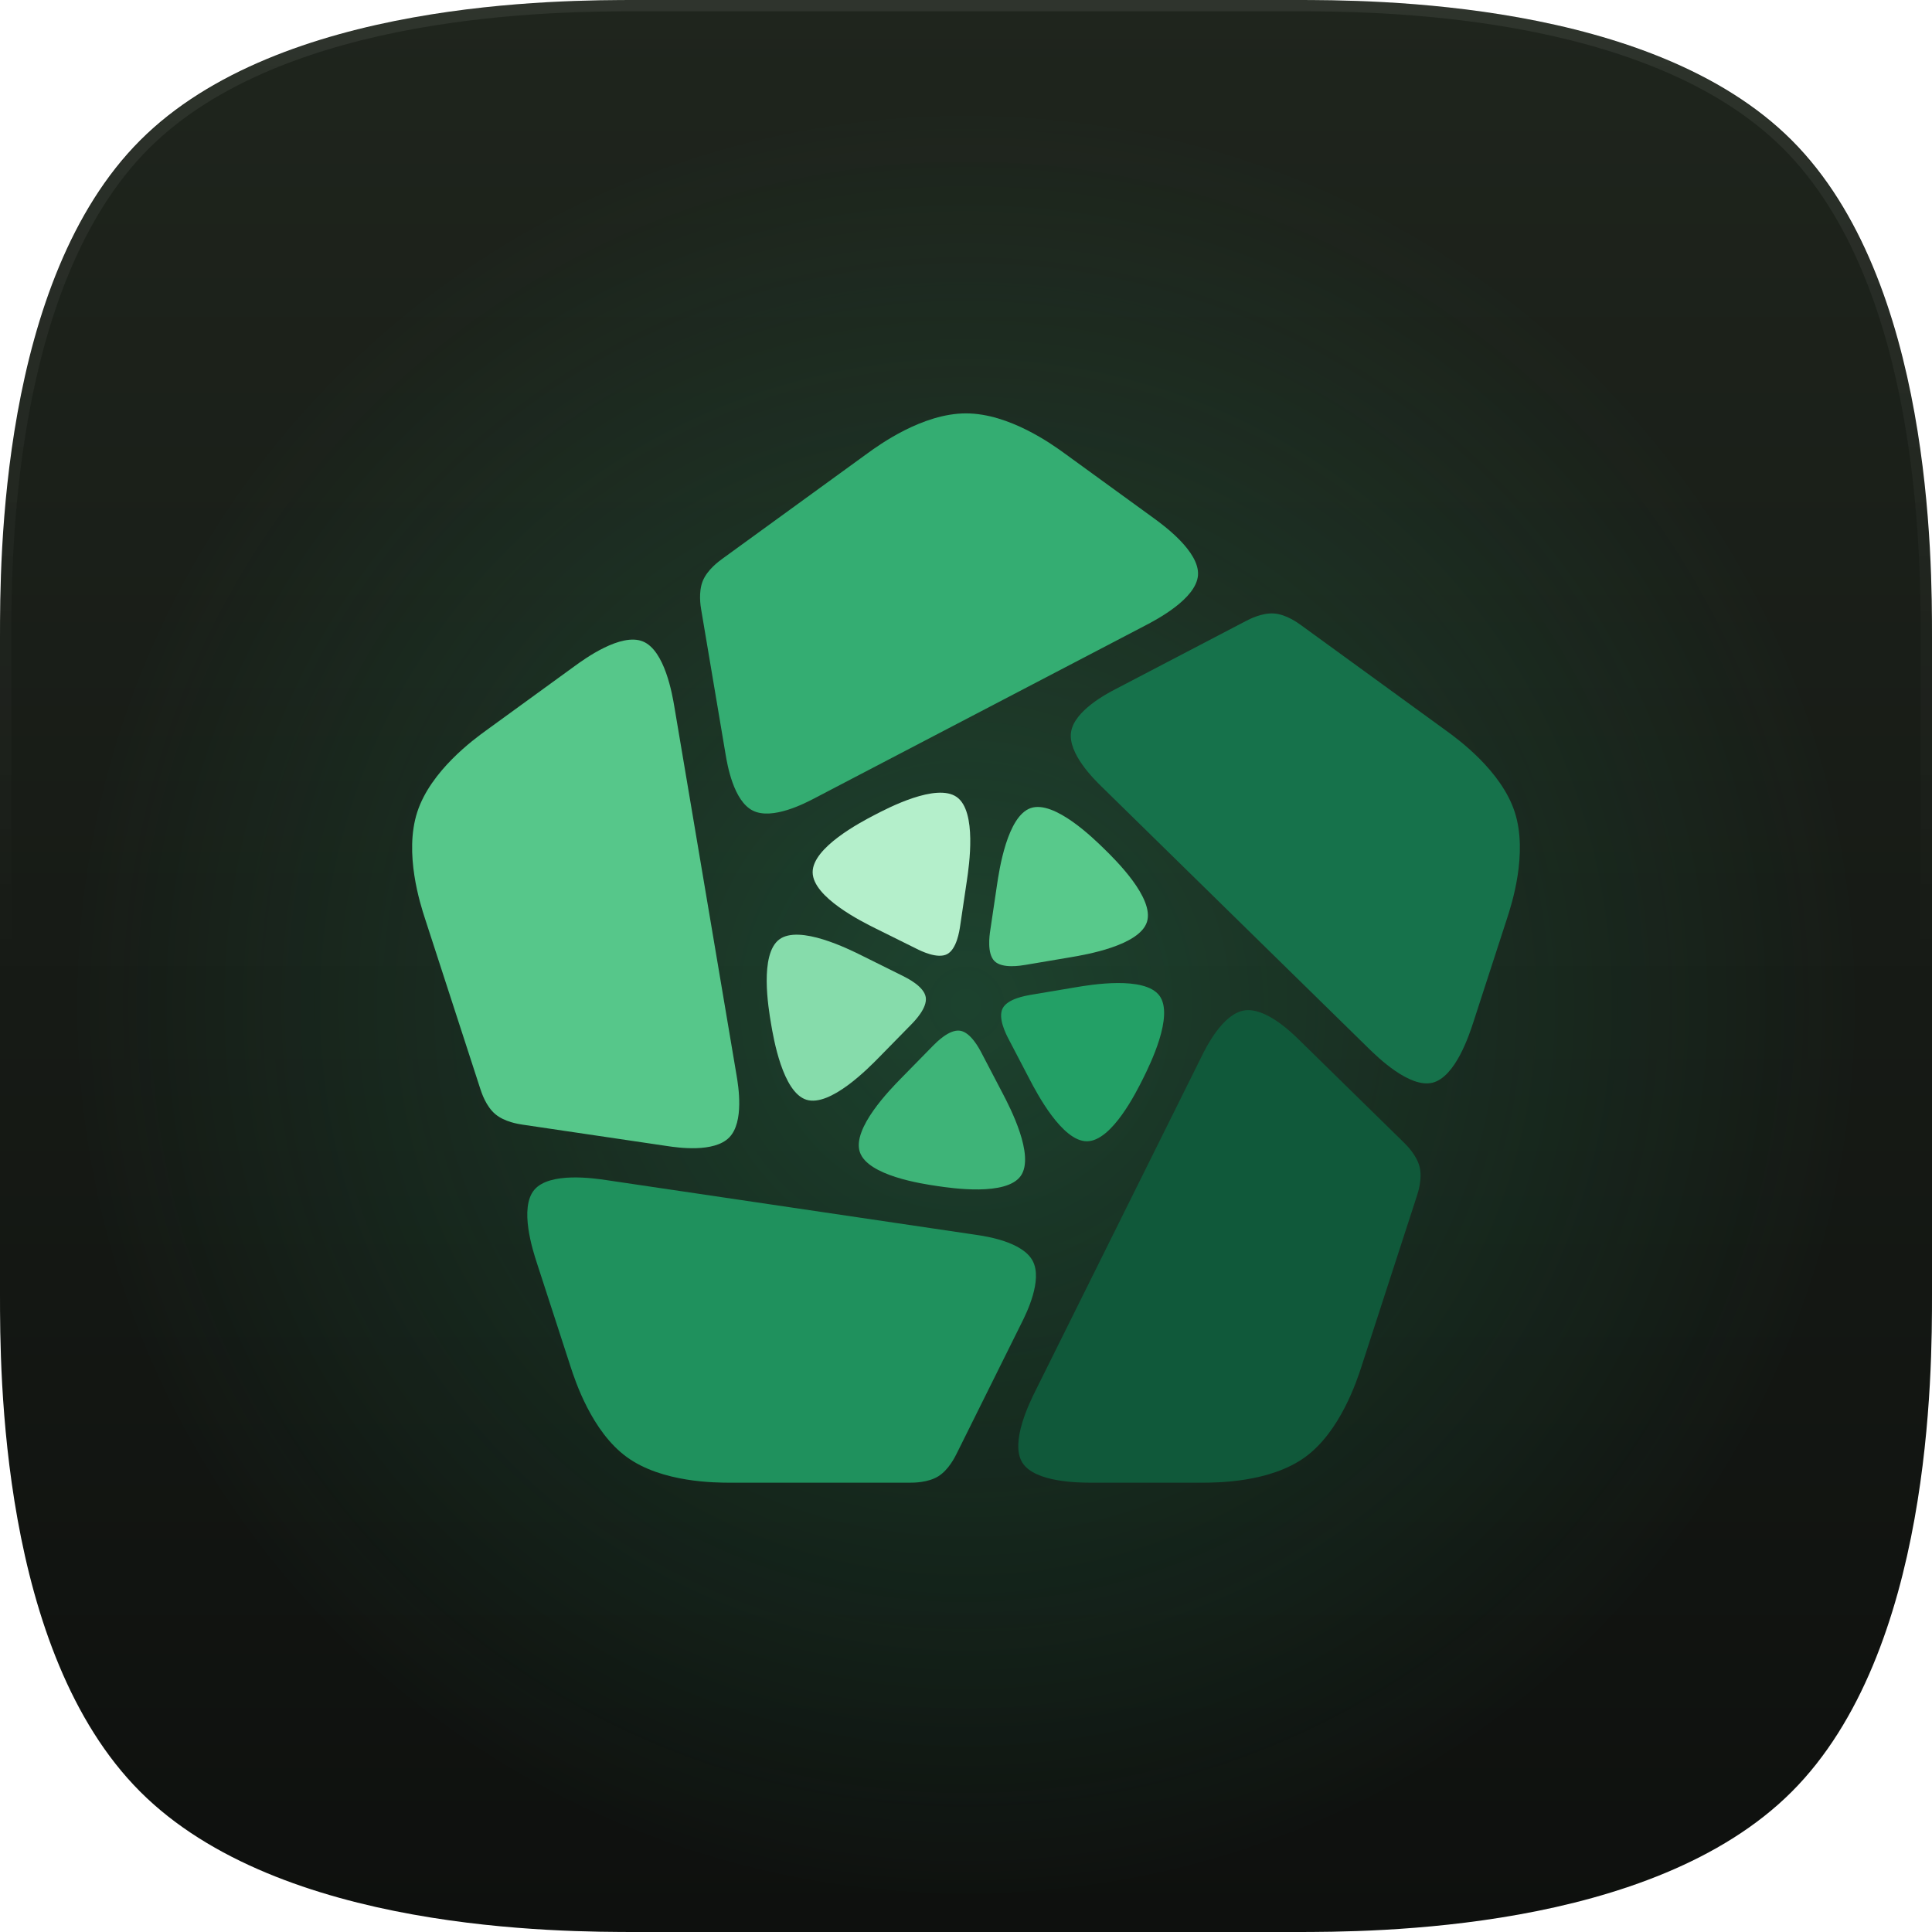
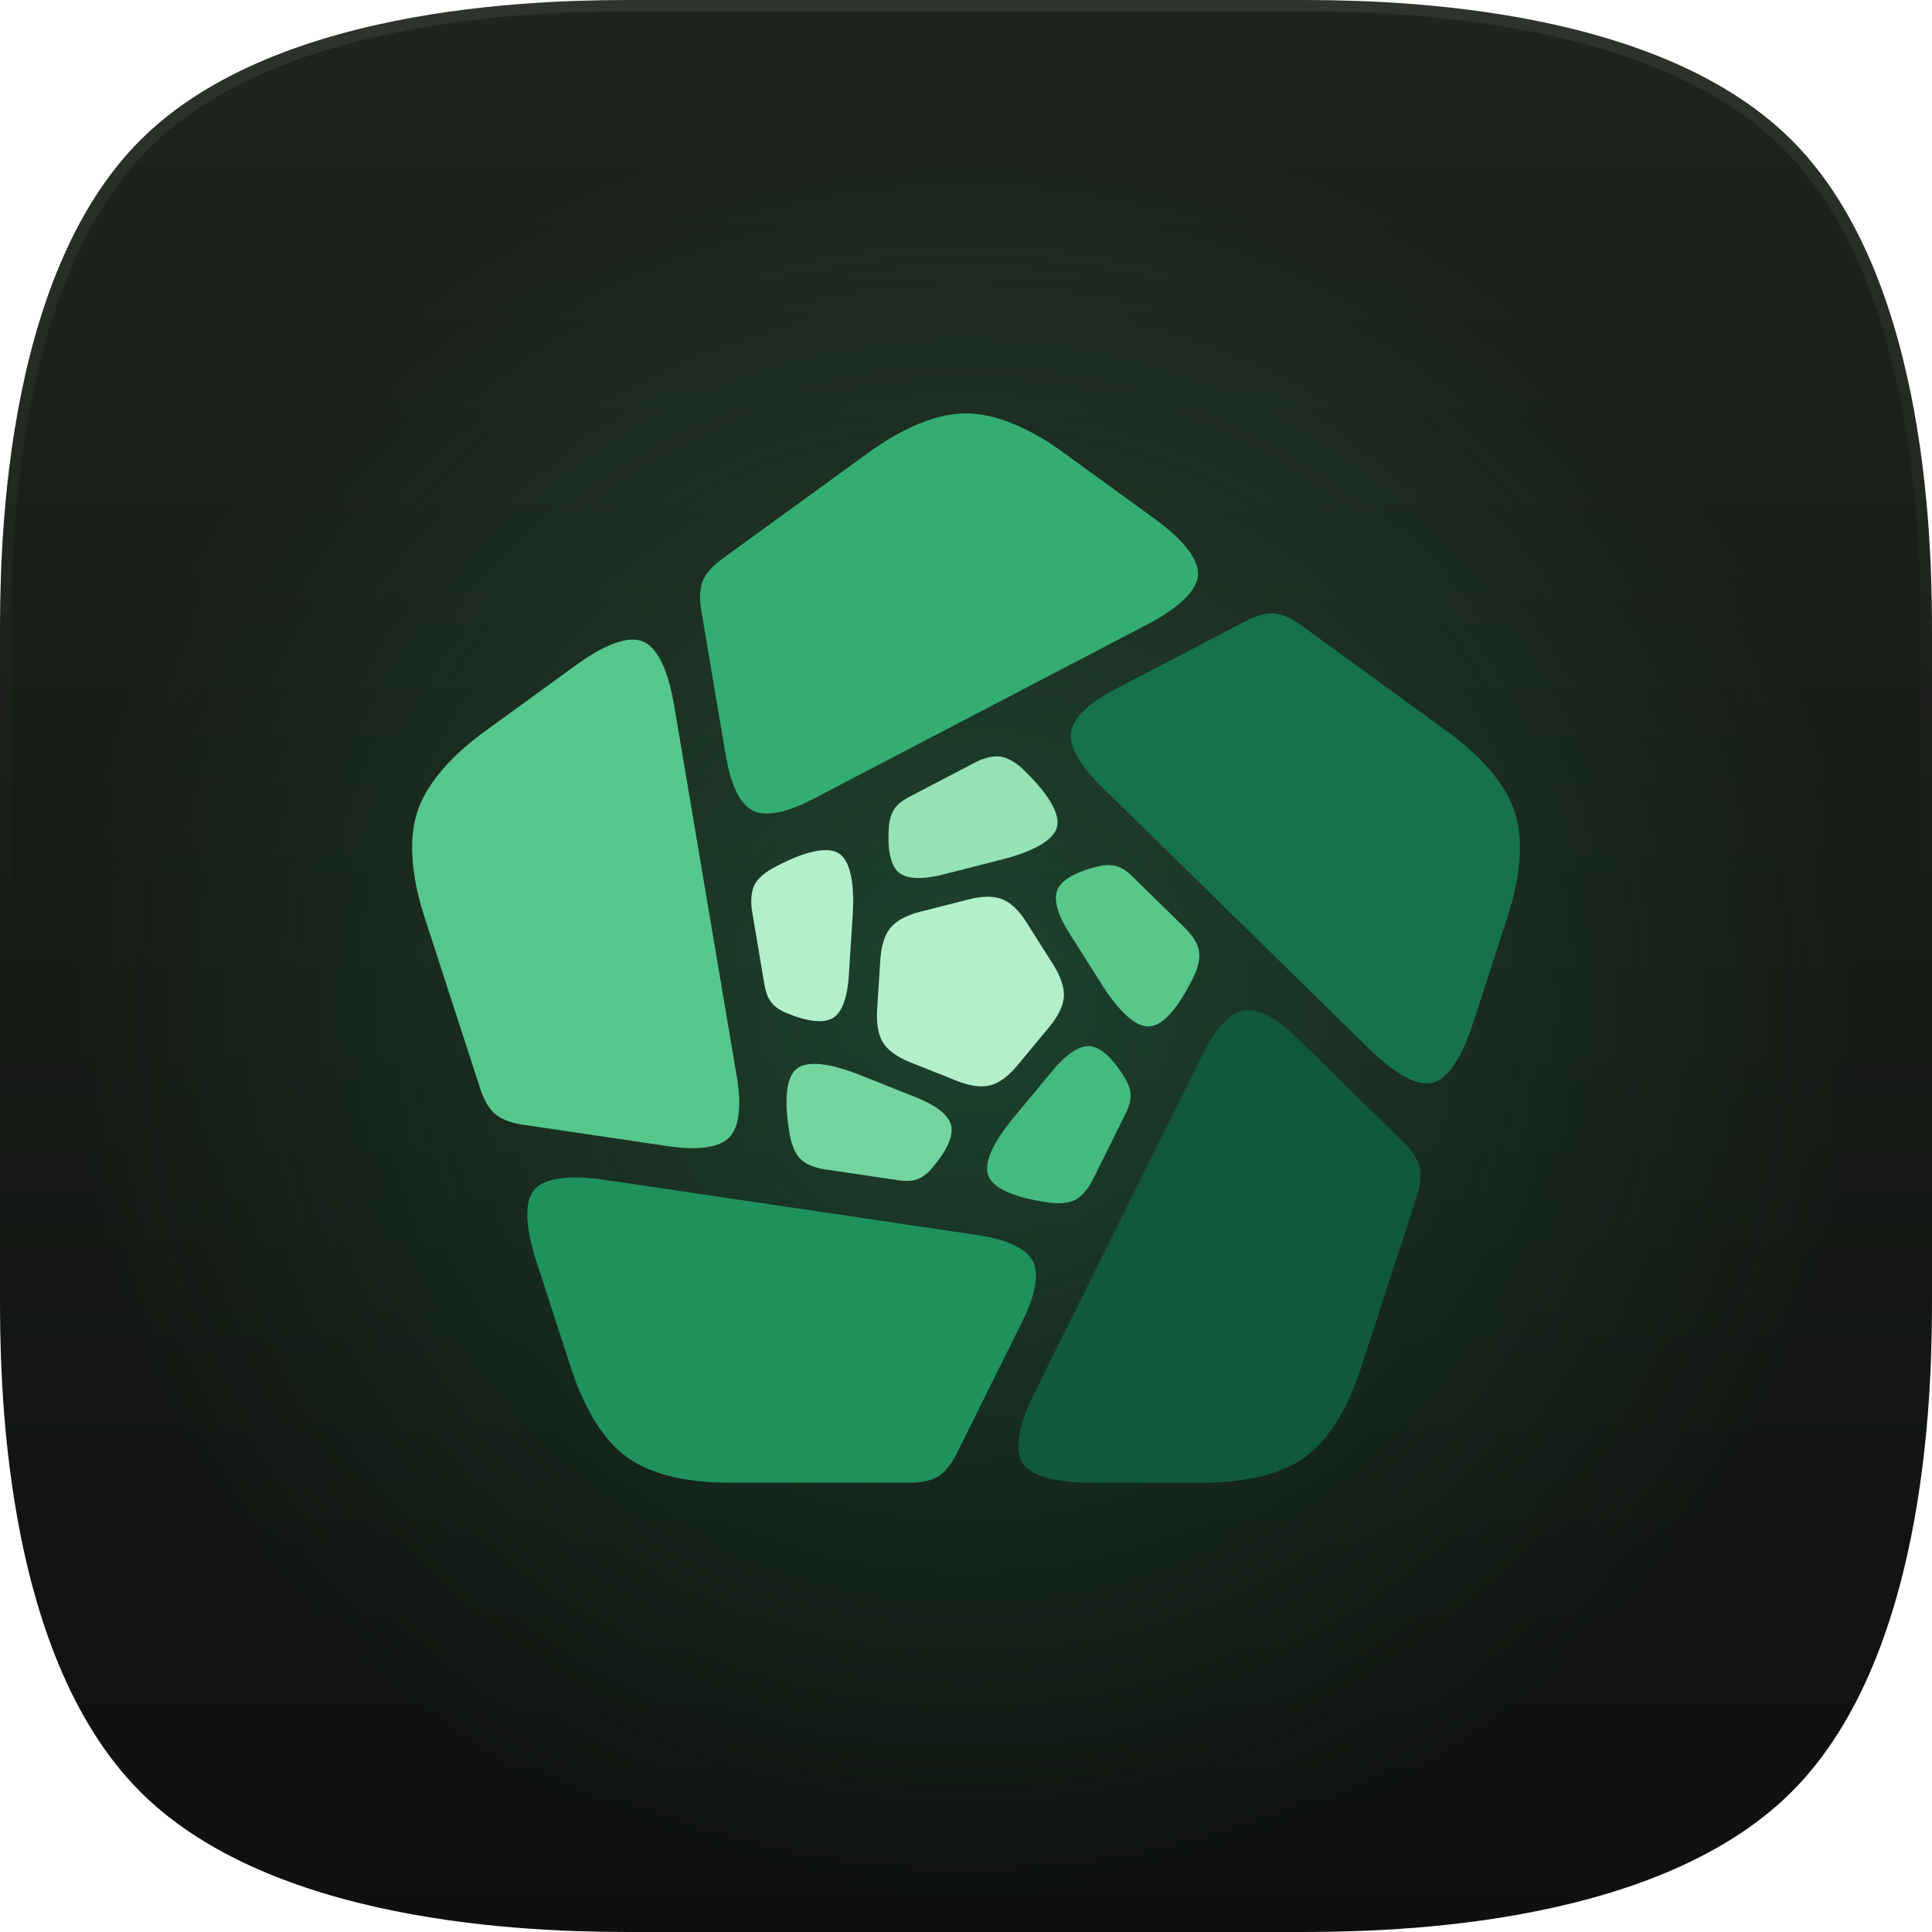
<svg xmlns="http://www.w3.org/2000/svg" viewBox="0 0 512 512" width="512" height="512" role="img" aria-label="Pentad">
  <defs>
    <linearGradient id="plate" x1="0" y1="0" x2="0" y2="1">
      <stop offset="0" stop-color="#1F251D" />
      <stop offset="1" stop-color="#0E100E" />
    </linearGradient>
    <linearGradient id="rim" x1="0" y1="0" x2="0" y2="1">
      <stop offset="0" stop-color="#FFFFFF" stop-opacity="0.07" />
      <stop offset="0.5" stop-color="#FFFFFF" stop-opacity="0" />
    </linearGradient>
    <radialGradient id="glow" cx="0.5" cy="0.5" r="0.5">
      <stop offset="0" stop-color="#2FB675" stop-opacity="0.26" />
      <stop offset="1" stop-color="#2FB675" stop-opacity="0" />
    </radialGradient>
  </defs>
  <path fill="url(#plate)" d="M0 168.96C0 148.68 0 74.34 37.17 37.17C74.34 0 148.68 0 168.96 0L343.04 0C363.32 0 437.66 0 474.83 37.17C512 74.34 512 148.68 512 168.96L512 343.04C512 363.32 512 437.66 474.83 474.83C437.66 512 363.32 512 343.04 512L168.96 512C148.68 512 74.34 512 37.17 474.83C0 437.66 0 363.32 0 343.04Z" />
  <circle cx="256.0" cy="266.24" r="235.52" fill="url(#glow)" />
  <path fill="none" stroke="url(#rim)" stroke-width="3" d="M1.5 168.96C1.5 148.86 1.5 75.18 38.34 38.34C75.18 1.5 148.86 1.5 168.96 1.5L343.04 1.5C363.14 1.5 436.82 1.5 473.66 38.34C510.5 75.18 510.5 148.86 510.5 168.96L510.5 343.04C510.5 363.14 510.5 436.82 473.66 473.66C436.82 510.5 363.14 510.5 343.04 510.5L168.96 510.5C148.86 510.5 75.18 510.5 38.34 473.66C1.5 436.82 1.5 363.14 1.5 343.04Z" />
  <path fill="#16724B" d="M330.17 164.58C331.09 164.1 334.44 162.35 337.65 162.58C340.85 162.82 343.91 165.04 344.75 165.65L383.18 193.58C386.33 195.86 397.86 204.24 401.42 215.2C404.98 226.17 400.58 239.72 399.38 243.41L390.42 270.99C389.41 274.08 385.73 285.43 379.62 286.93C373.52 288.43 365 280.07 362.67 277.8L291.9 208.43C289.99 206.56 283 199.71 283.84 194.02C284.69 188.33 293.36 183.8 295.73 182.57Z" />
  <path fill="#10593A" d="M372.01 302.75C372.74 303.47 375.44 306.12 376.21 309.24C376.98 312.36 375.81 315.96 375.49 316.94L360.81 362.13C359.61 365.82 355.2 379.38 345.87 386.15C336.55 392.93 322.3 392.93 318.41 392.93L289.42 392.93C286.17 392.93 274.23 392.93 270.92 387.59C267.61 382.24 272.92 371.56 274.37 368.65L318.47 279.9C319.65 277.51 324.01 268.74 329.68 267.79C335.35 266.83 342.34 273.68 344.25 275.55Z" />
  <path fill="#1F915D" d="M253.52 385.23C253.06 386.16 251.38 389.54 248.65 391.24C245.91 392.93 242.13 392.93 241.1 392.93L193.59 392.93C189.7 392.93 175.45 392.93 166.13 386.15C156.8 379.38 152.39 365.82 151.19 362.13L142.23 334.55C141.23 331.46 137.54 320.11 141.6 315.31C145.66 310.51 157.46 312.26 160.68 312.74L258.71 327.25C261.35 327.64 271.03 329.08 273.69 334.18C276.36 339.27 272 348.04 270.81 350.43Z" />
  <path fill="#56C78A" d="M138.46 298.04C137.44 297.88 133.7 297.33 131.25 295.25C128.79 293.18 127.62 289.58 127.3 288.6L112.62 243.41C111.42 239.72 107.02 226.17 110.58 215.2C114.14 204.24 125.67 195.86 128.82 193.58L152.27 176.54C154.9 174.62 164.55 167.61 170.37 169.99C176.19 172.36 178.18 184.13 178.72 187.34L195.21 285.05C195.65 287.69 197.28 297.34 193.25 301.44C189.23 305.55 179.55 304.12 176.91 303.73Z" />
  <path fill="#34AD72" d="M185.84 161.66C185.66 160.65 185.04 156.92 186.25 153.94C187.47 150.96 190.53 148.74 191.36 148.13L229.8 120.21C232.94 117.92 244.47 109.55 256 109.55C267.53 109.55 279.06 117.92 282.2 120.21L305.66 137.25C308.29 139.16 317.94 146.17 317.48 152.44C317.02 158.71 306.44 164.23 303.56 165.74L215.72 211.62C213.35 212.85 204.68 217.39 199.53 214.83C194.37 212.27 192.75 202.62 192.3 199.98Z" />
-   <path fill="#58C98B" d="M271.77 255.7C270.45 255.92 265.63 256.74 263.57 254.72C261.52 252.71 262.23 247.87 262.43 246.55L264.21 234.56C264.79 230.63 266.92 216.24 273.18 214.14C279.44 212.03 289.83 222.22 292.66 224.99L292.71 225.04C295.55 227.82 305.94 238 303.96 244.3C301.98 250.6 287.64 253.02 283.72 253.68Z" />
-   <path fill="#23A066" d="M267.29 275.36C266.67 274.18 264.41 269.84 265.69 267.27C266.97 264.69 271.79 263.88 273.11 263.65L285.06 261.64C288.98 260.98 303.32 258.56 307.26 263.86C311.19 269.16 304.72 282.19 302.96 285.75L302.93 285.81C301.16 289.36 294.69 302.39 288.08 302.45C281.48 302.52 274.74 289.62 272.9 286.11Z" />
-   <path fill="#3EB478" d="M247.21 277.18C248.15 276.23 251.57 272.73 254.42 273.15C257.26 273.57 259.53 277.91 260.14 279.09L265.76 289.84C267.59 293.36 274.33 306.25 270.5 311.64C266.67 317.02 252.28 314.89 248.36 314.31L248.29 314.3C244.36 313.72 229.97 311.58 227.87 305.32C225.76 299.06 235.95 288.67 238.72 285.84Z" />
-   <path fill="#86DCAB" d="M239.28 258.64C240.47 259.24 244.85 261.42 245.33 264.25C245.81 267.09 242.39 270.58 241.45 271.54L232.97 280.19C230.19 283.03 220.01 293.42 213.7 291.44C207.4 289.46 204.98 275.12 204.32 271.21L204.31 271.14C203.65 267.23 201.23 252.88 206.53 248.95C211.84 245.01 224.87 251.48 228.42 253.25Z" />
-   <path fill="#B4EFCB" d="M254.45 245.37C254.26 246.69 253.54 251.53 250.99 252.86C248.44 254.19 244.06 252.02 242.87 251.42L232.01 246.03C228.45 244.26 215.42 237.79 215.36 231.18C215.29 224.58 228.19 217.84 231.7 216.01L231.76 215.98C235.28 214.14 248.18 207.4 253.56 211.23C258.94 215.06 256.81 229.45 256.23 233.38Z" />
+   <path fill="#57C88A" d="M290.59 229.71C291.25 229.54 293.65 228.93 295.74 229.49C297.83 230.05 299.6 231.79 300.09 232.27L313.89 245.79C314.61 246.5 317.25 249.09 317.75 252.03C318.24 254.98 316.6 258.29 316.15 259.19L316.14 259.22C314.8 261.9 309.92 271.73 304.55 272C299.18 272.28 293.31 263 291.71 260.47L283.5 247.48C282.46 245.83 278.63 239.78 280.19 235.88C281.74 231.97 288.68 230.2 290.57 229.72Z" />
+   <path fill="#45BA7E" d="M297.83 285.23C298.19 285.8 299.52 287.9 299.63 290.06C299.74 292.22 298.63 294.45 298.33 295.05L289.73 312.36C289.28 313.26 287.64 316.57 284.99 317.95C282.34 319.34 278.68 318.8 277.69 318.65L277.66 318.65C274.7 318.21 263.84 316.6 261.92 311.58C260 306.55 267 298.11 268.92 295.81L278.73 283.98C279.98 282.48 284.55 276.97 288.75 277.24C292.95 277.51 296.77 283.56 297.82 285.21Z" />
+   <path fill="#75D59F" d="M247.26 309.27C246.83 309.79 245.24 311.7 243.22 312.47C241.2 313.25 238.75 312.88 238.08 312.78L218.96 309.95C217.96 309.81 214.31 309.27 212.17 307.17C210.04 305.08 209.42 301.44 209.25 300.44L209.25 300.41C208.75 297.46 206.93 286.64 211.11 283.26C215.29 279.88 225.49 283.94 228.27 285.04L242.55 290.73C244.36 291.45 251.01 294.09 252.05 298.17C253.09 302.25 248.52 307.75 247.27 309.25Z" />
+   <path fill="#B4EFCB" d="M208.77 268.61C208.14 268.36 205.84 267.44 204.48 265.76C203.12 264.07 202.7 261.63 202.59 260.96L199.38 241.9C199.21 240.91 198.59 237.26 199.92 234.59C201.25 231.91 204.53 230.2 205.42 229.73L205.45 229.72C208.1 228.33 217.83 223.25 222.34 226.19C226.84 229.12 226.14 240.07 225.94 243.06L224.95 258.4C224.83 260.34 224.37 267.49 220.81 269.73C217.25 271.98 210.6 269.34 208.79 268.61Z" />
+   <path fill="#95E2B5" d="M235.55 219.44C235.6 218.76 235.76 216.28 236.94 214.47C238.12 212.66 240.32 211.51 240.92 211.2L258.05 202.25C258.94 201.78 262.21 200.07 265.17 200.51C268.13 200.95 270.77 203.53 271.49 204.24L271.51 204.26C273.65 206.36 281.48 214.03 280.09 219.23C278.69 224.42 268.06 227.13 265.16 227.87L250.26 231.67C248.37 232.15 241.44 233.92 238.2 231.23C234.96 228.55 235.42 221.41 235.55 219.46Z" />
+   <path fill="#B4EFCB" d="M256.61 238.38C257.81 238.07 262.2 236.95 265.61 238.31C269.02 239.66 271.44 243.49 272.1 244.54L279.09 255.59C279.75 256.63 282.17 260.47 281.93 264.13C281.7 267.79 278.8 271.28 278.01 272.23L269.66 282.29C268.87 283.24 265.97 286.73 262.42 287.63C258.87 288.54 254.65 286.86 253.5 286.41L241.36 281.57C240.21 281.11 236 279.44 234.04 276.34C232.07 273.24 232.37 268.71 232.45 267.48L233.29 254.43C233.37 253.2 233.66 248.68 236.01 245.85C238.35 243.03 242.74 241.91 243.94 241.6Z" />
</svg>
